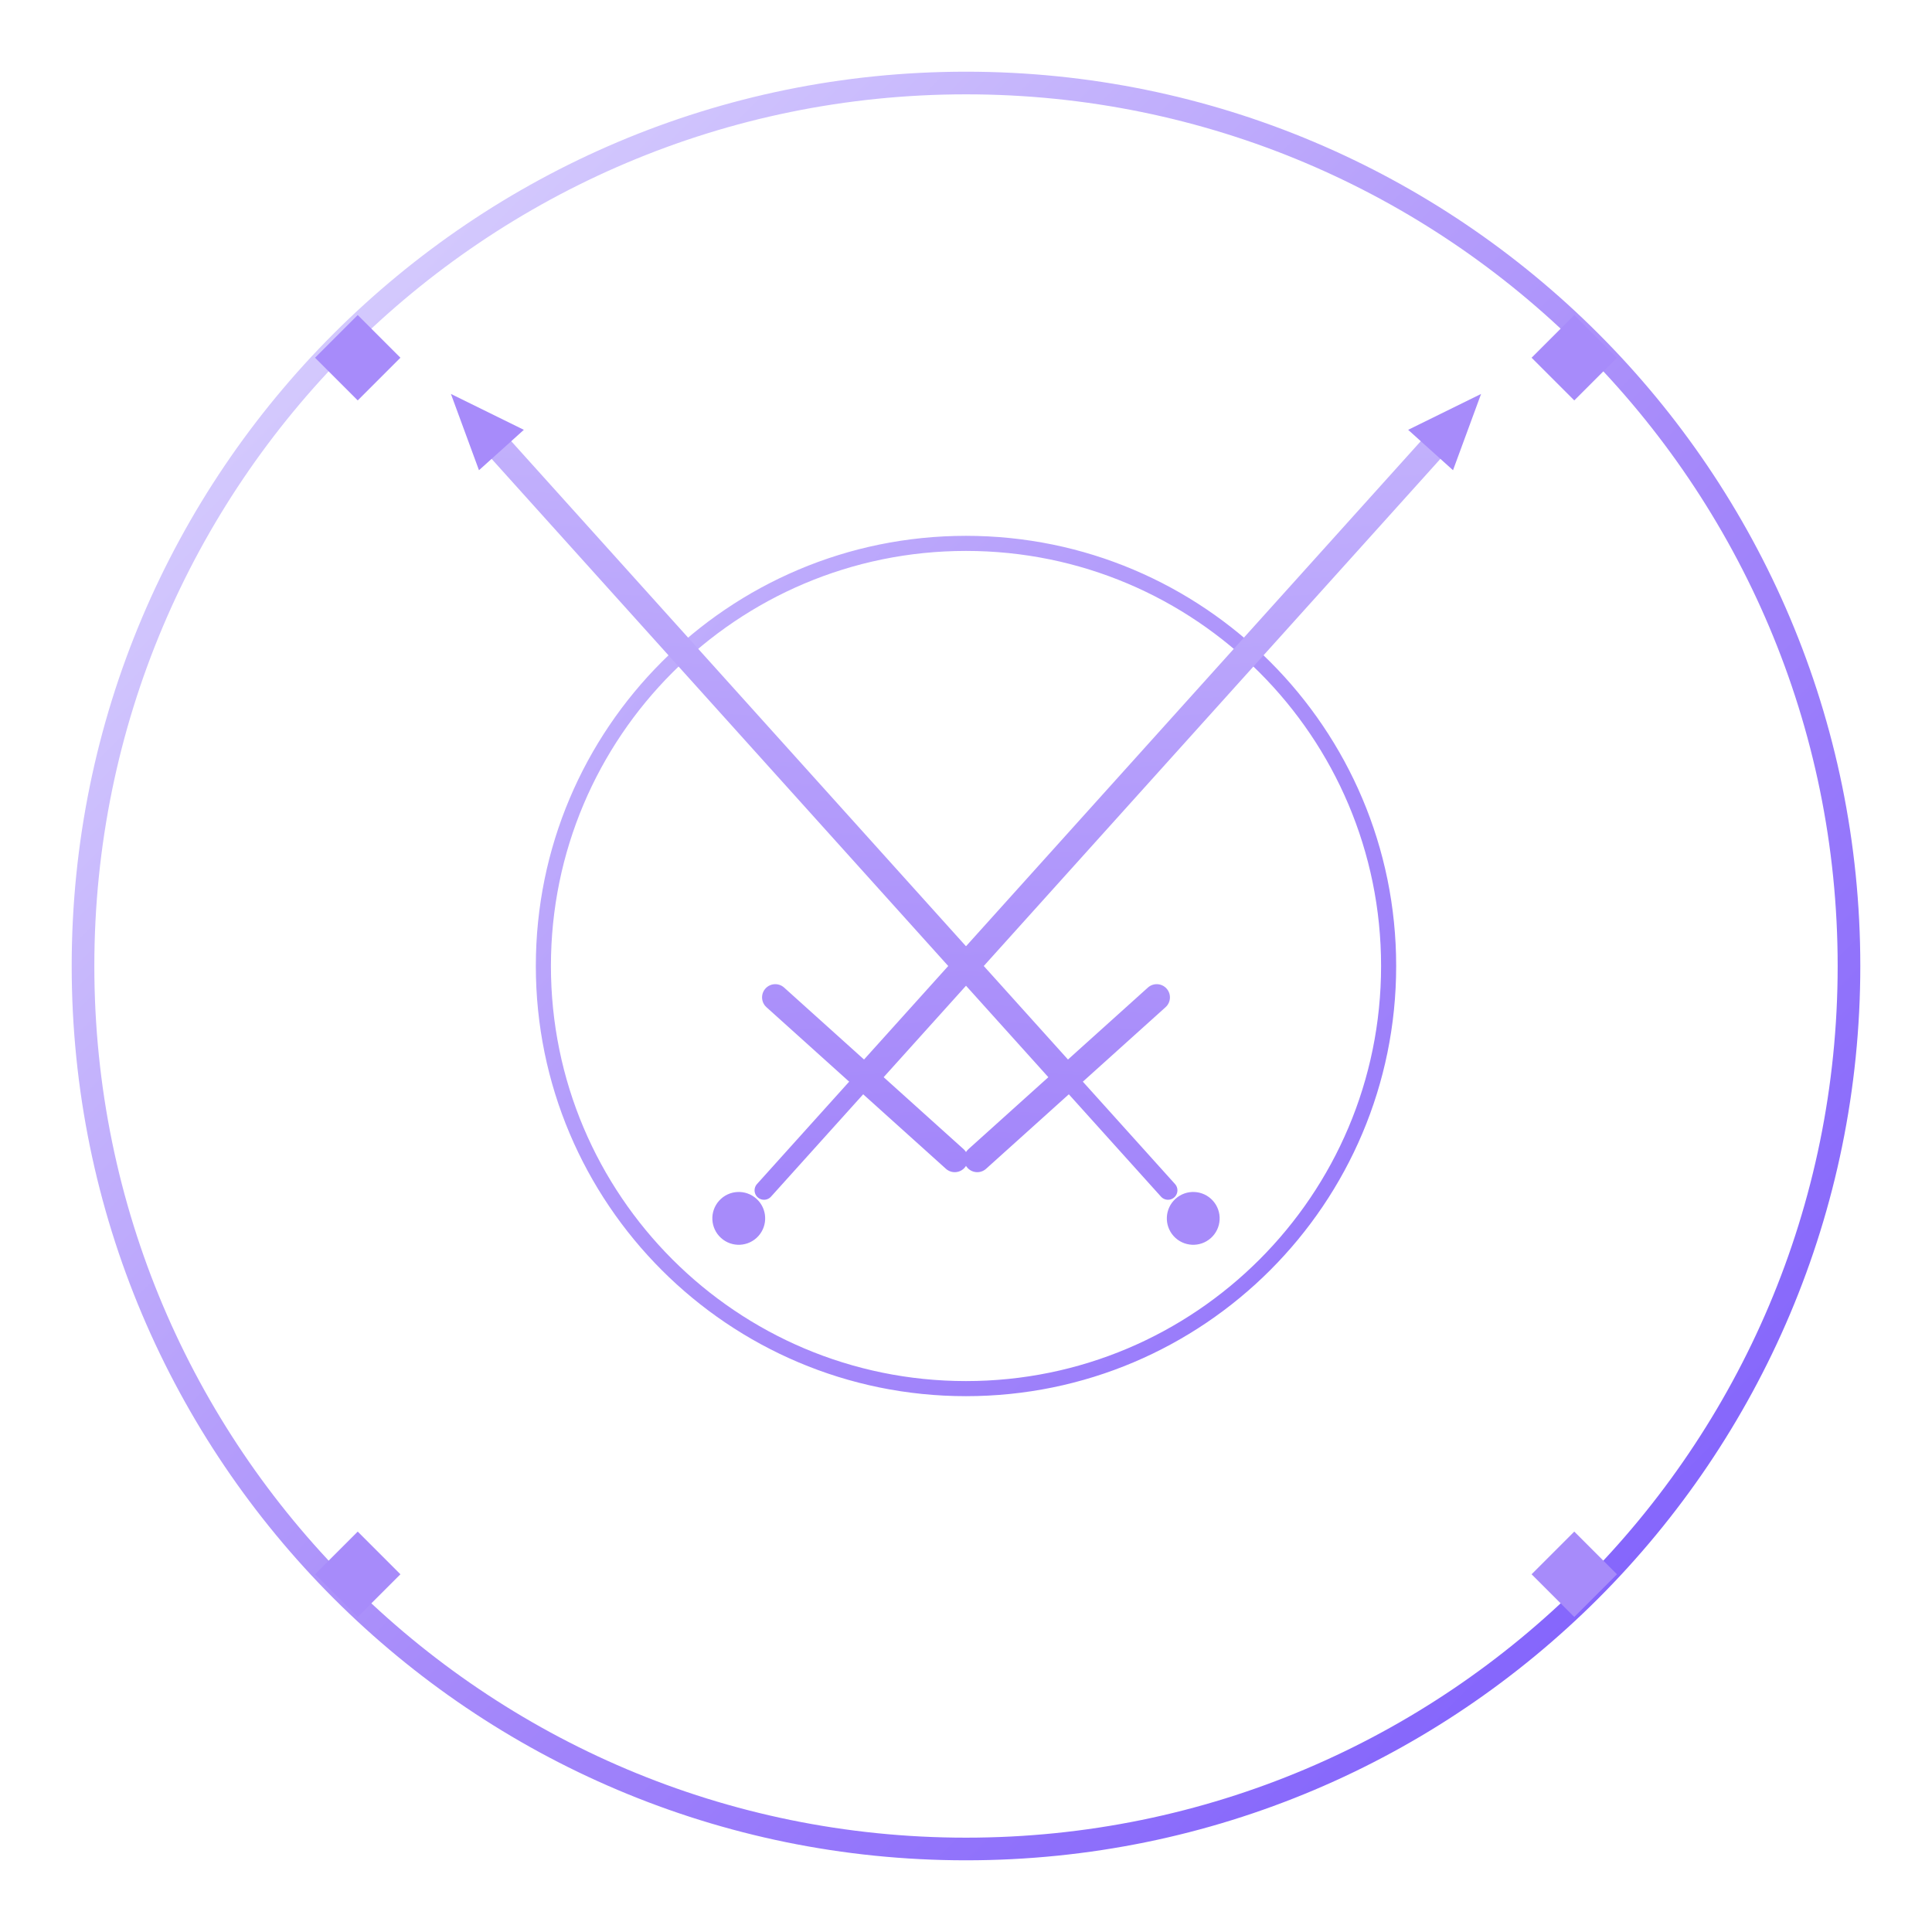
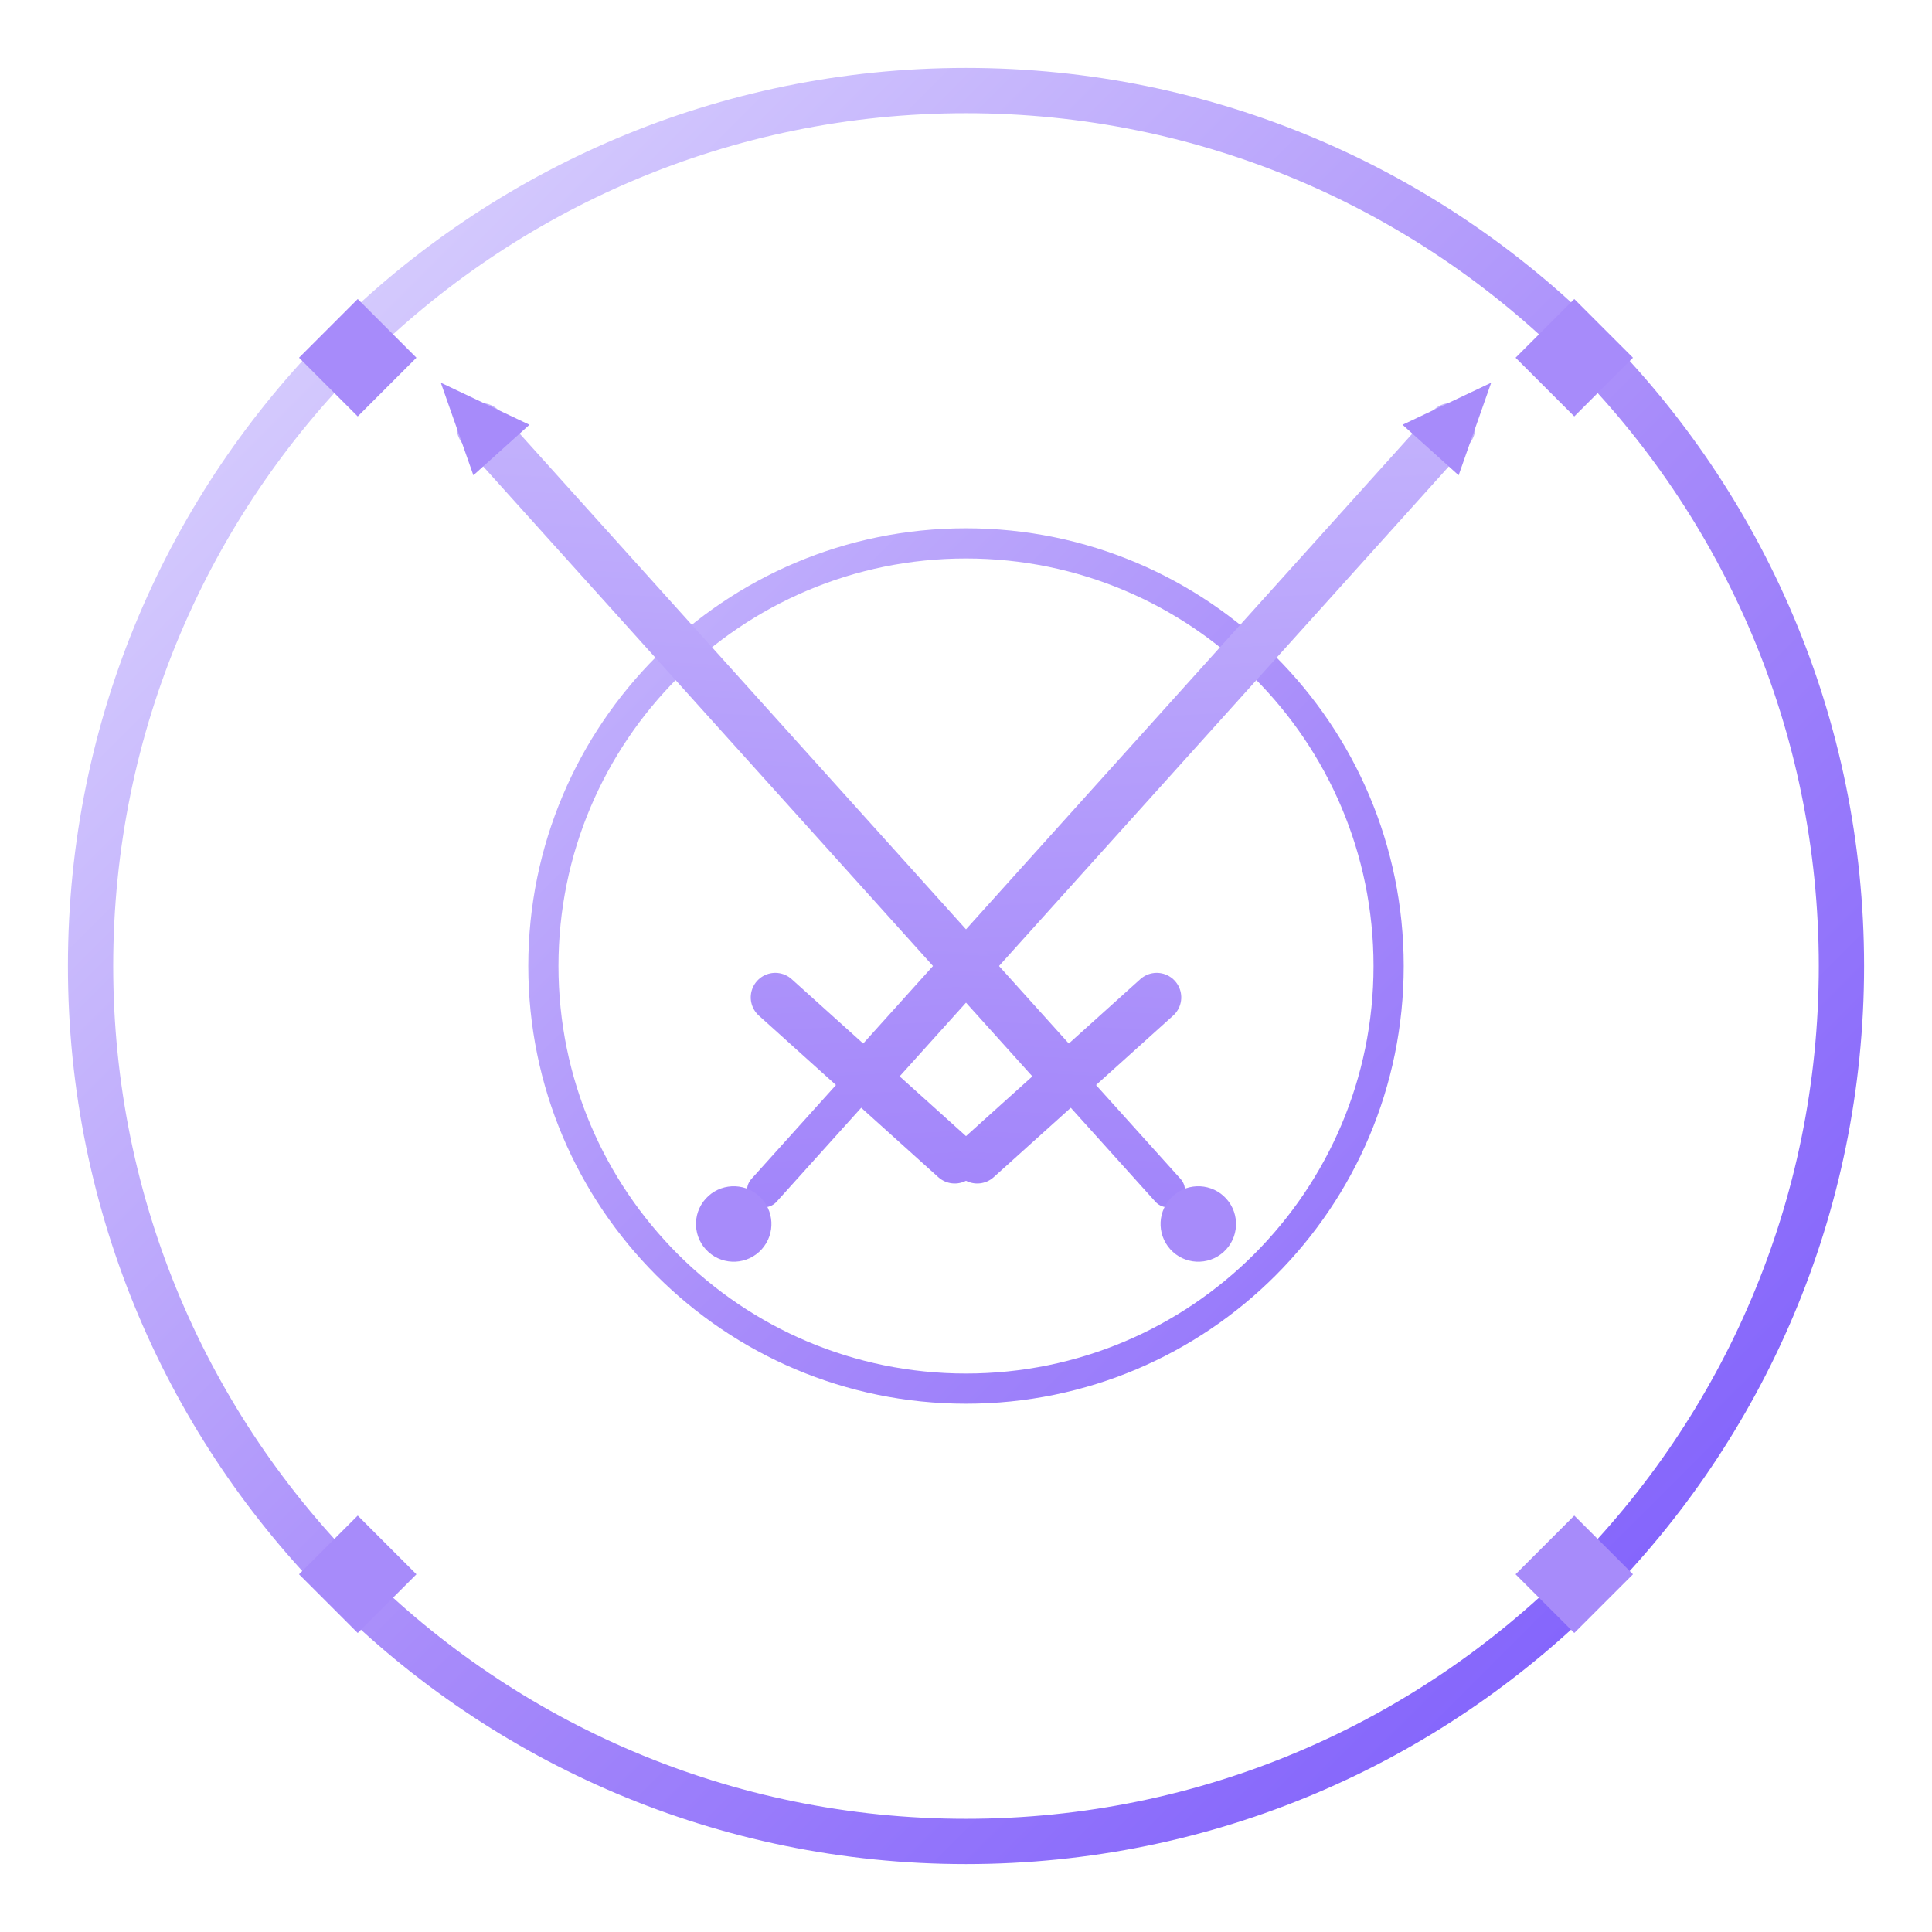
<svg xmlns="http://www.w3.org/2000/svg" width="512" height="512" viewBox="0 0 512 512">
  <defs>
    <linearGradient id="g" gradientUnits="userSpaceOnUse" x1="48" y1="48" x2="464" y2="464">
      <stop offset="0" stop-color="#DDD6FE" />
      <stop offset="0.55" stop-color="#A78BFA" />
      <stop offset="1" stop-color="#7C5CFC" />
    </linearGradient>
  </defs>
-   <circle cx="256" cy="256" r="234" fill="none" stroke="url(#g)" stroke-width="6" />
+   <circle cx="256" cy="256" r="232" fill="none" stroke="url(#g)" stroke-width="12" />
  <g fill="#A78BFA">
-     <rect x="409.2" y="409.2" width="16" height="16" transform="rotate(45 417.2 417.2)" />
-     <rect x="86.8" y="409.2" width="16" height="16" transform="rotate(45 94.8 417.2)" />
-     <rect x="86.8" y="86.8" width="16" height="16" transform="rotate(45 94.8 94.8)" />
-     <rect x="409.2" y="86.8" width="16" height="16" transform="rotate(45 417.2 94.8)" />
+     <rect x="406.2" y="406.2" width="22" height="22" transform="rotate(45 417.2 417.2)" />
+     <rect x="83.8" y="406.2" width="22" height="22" transform="rotate(45 94.8 417.2)" />
+     <rect x="83.8" y="83.8" width="22" height="22" transform="rotate(45 94.8 94.8)" />
+     <rect x="406.2" y="83.8" width="22" height="22" transform="rotate(45 417.2 94.8)" />
  </g>
-   <circle cx="256" cy="256" r="112" fill="none" stroke="url(#g)" stroke-width="4" />
+   <circle cx="256" cy="256" r="112" fill="none" stroke="url(#g)" stroke-width="8" />
  <g stroke="url(#g)" stroke-linecap="round">
    <g transform="rotate(42 256 256)">
-       <line x1="256" y1="64" x2="256" y2="296" stroke-width="7" />
-       <path d="M256 52 l-8 20 h16 z" fill="#A78BFA" stroke="none" />
-       <line x1="224" y1="296" x2="288" y2="296" stroke-width="7" />
-       <line x1="256" y1="296" x2="256" y2="336" stroke-width="5" />
-       <circle cx="256" cy="346" r="7" fill="#A78BFA" stroke="none" />
+       <line x1="256" y1="64" x2="256" y2="296" stroke-width="13" />
+       <path d="M256 48 l-10 24 h20 z" fill="#A78BFA" stroke="none" />
+       <line x1="224" y1="296" x2="288" y2="296" stroke-width="13" />
+       <line x1="256" y1="296" x2="256" y2="336" stroke-width="9" />
+       <circle cx="256" cy="348" r="10" fill="#A78BFA" stroke="none" />
    </g>
    <g transform="translate(512,0) scale(-1,1)">
      <g transform="rotate(42 256 256)">
-         <line x1="256" y1="64" x2="256" y2="296" stroke-width="7" />
-         <path d="M256 52 l-8 20 h16 z" fill="#A78BFA" stroke="none" />
-         <line x1="224" y1="296" x2="288" y2="296" stroke-width="7" />
-         <line x1="256" y1="296" x2="256" y2="336" stroke-width="5" />
-         <circle cx="256" cy="346" r="7" fill="#A78BFA" stroke="none" />
+         <line x1="256" y1="64" x2="256" y2="296" stroke-width="13" />
+         <path d="M256 48 l-10 24 h20 z" fill="#A78BFA" stroke="none" />
+         <line x1="224" y1="296" x2="288" y2="296" stroke-width="13" />
+         <line x1="256" y1="296" x2="256" y2="336" stroke-width="9" />
+         <circle cx="256" cy="348" r="10" fill="#A78BFA" stroke="none" />
      </g>
    </g>
  </g>
</svg>
